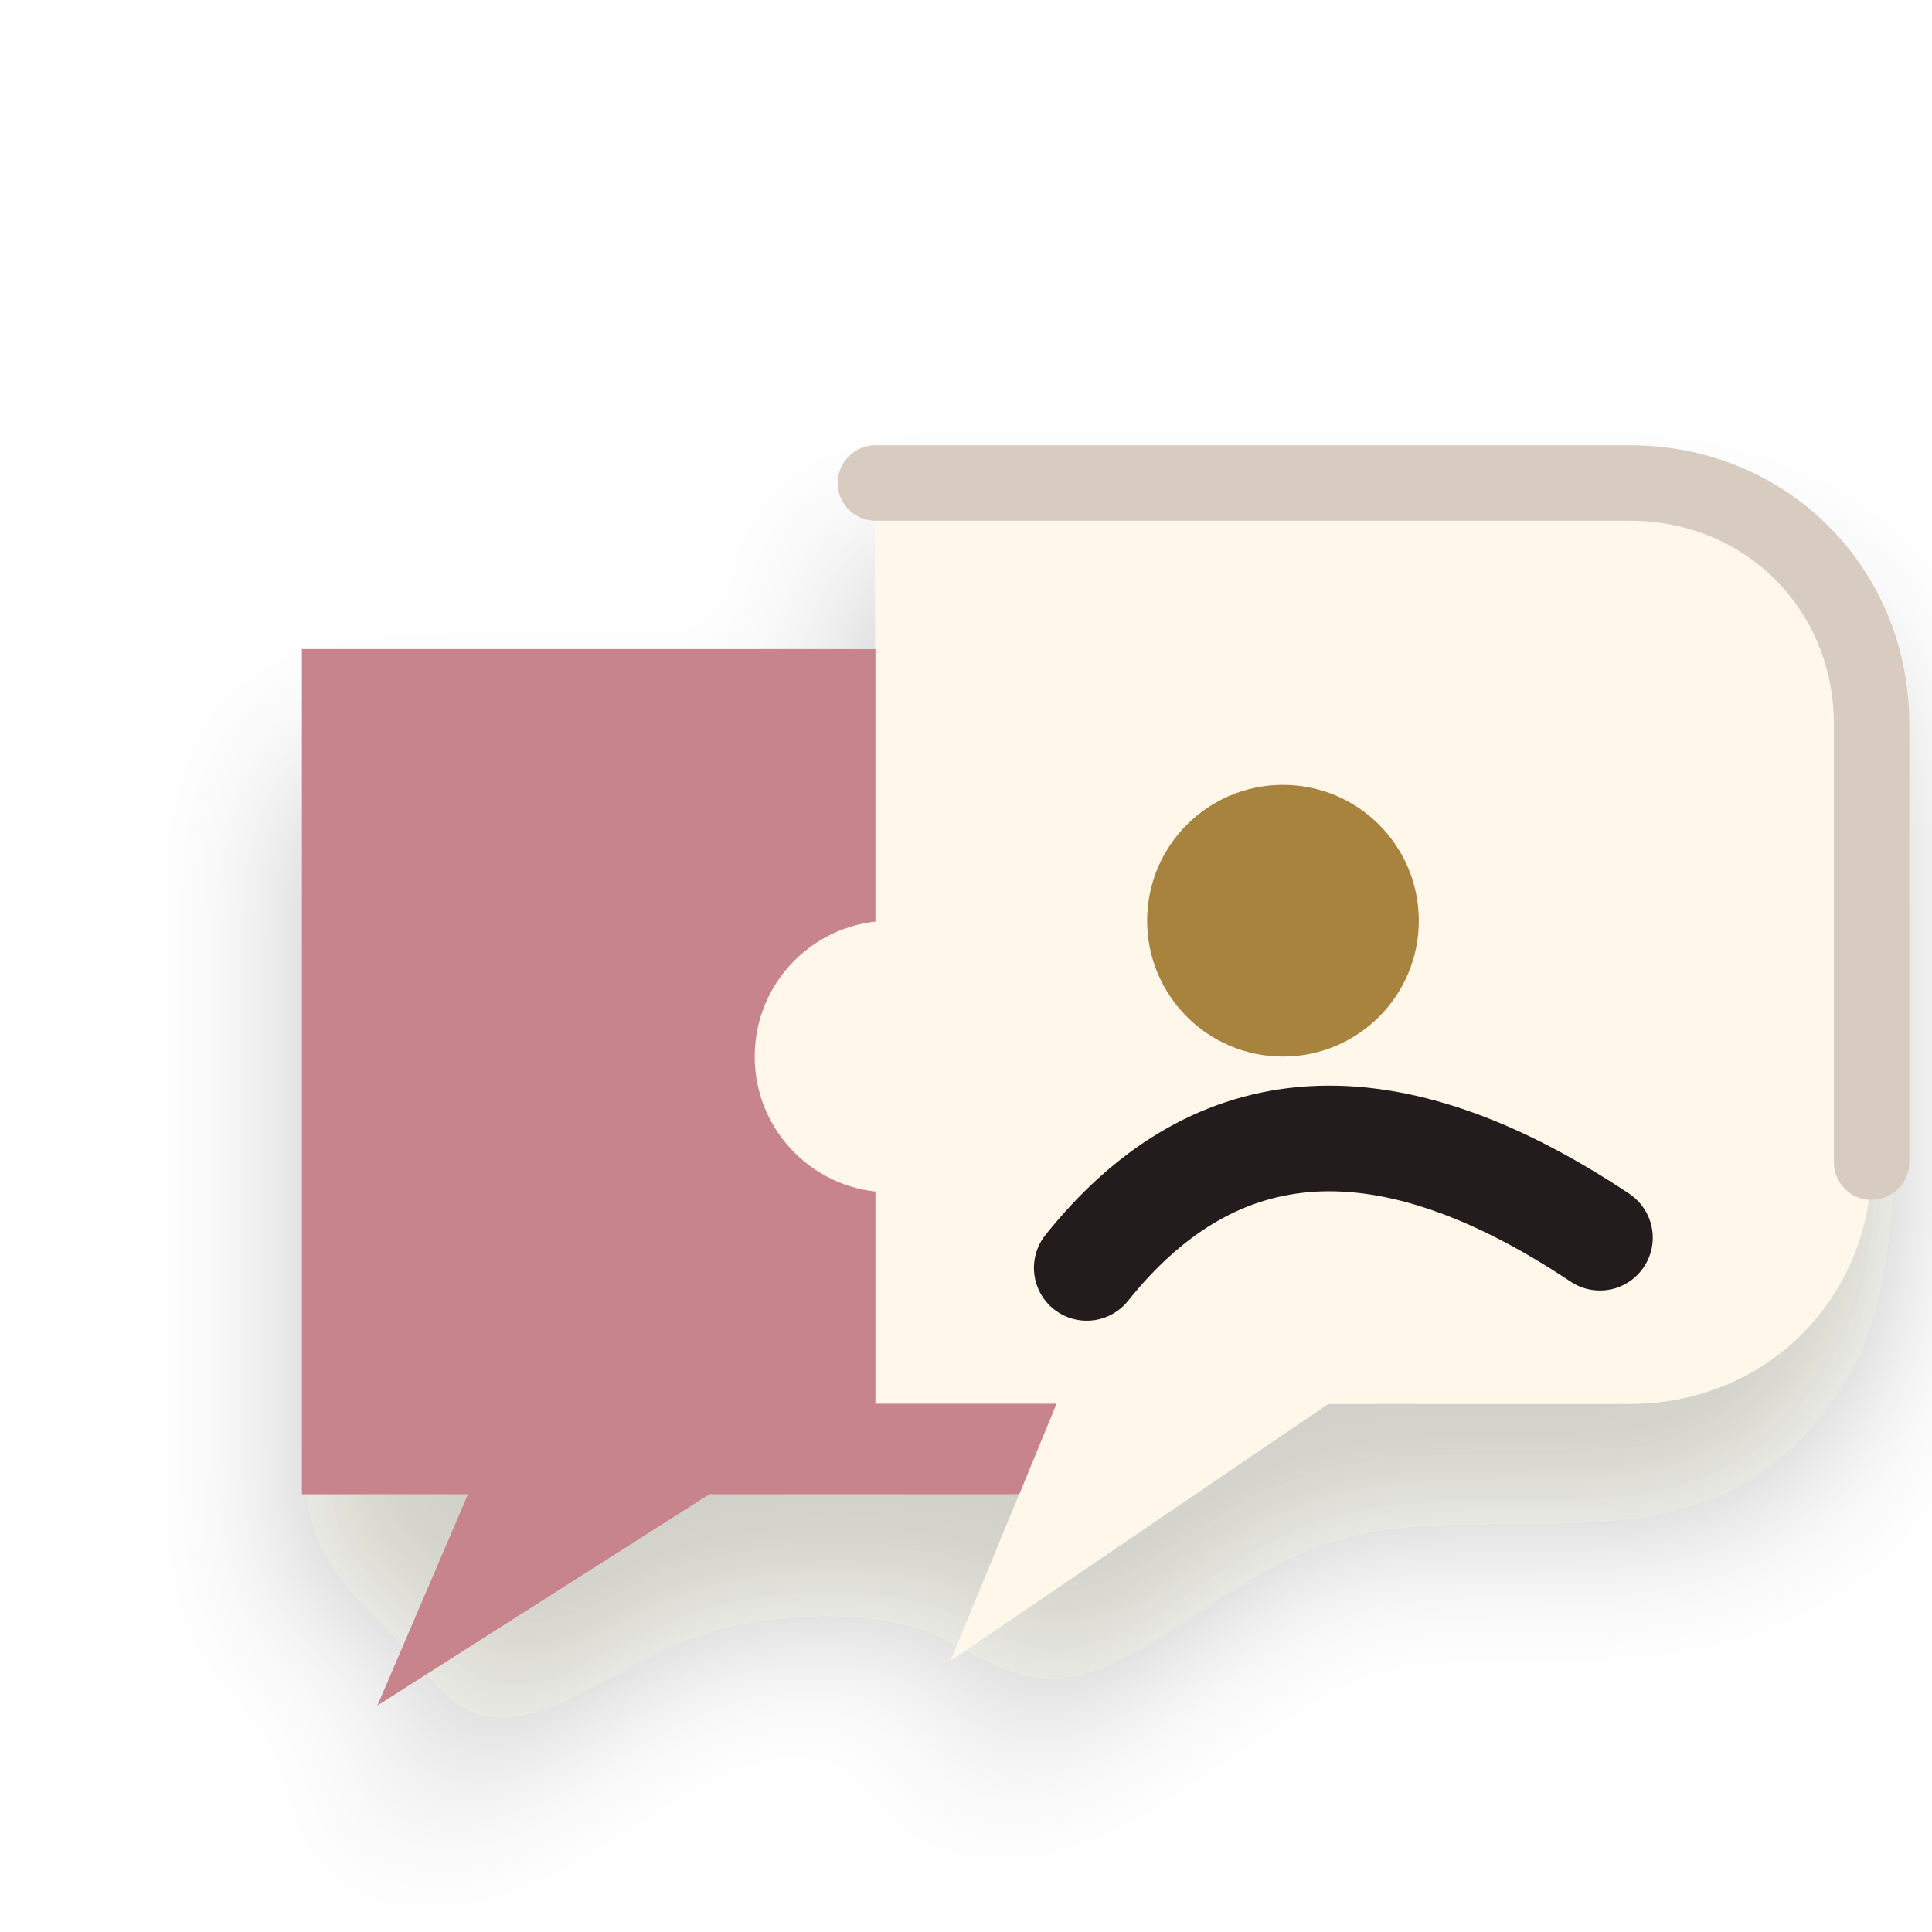
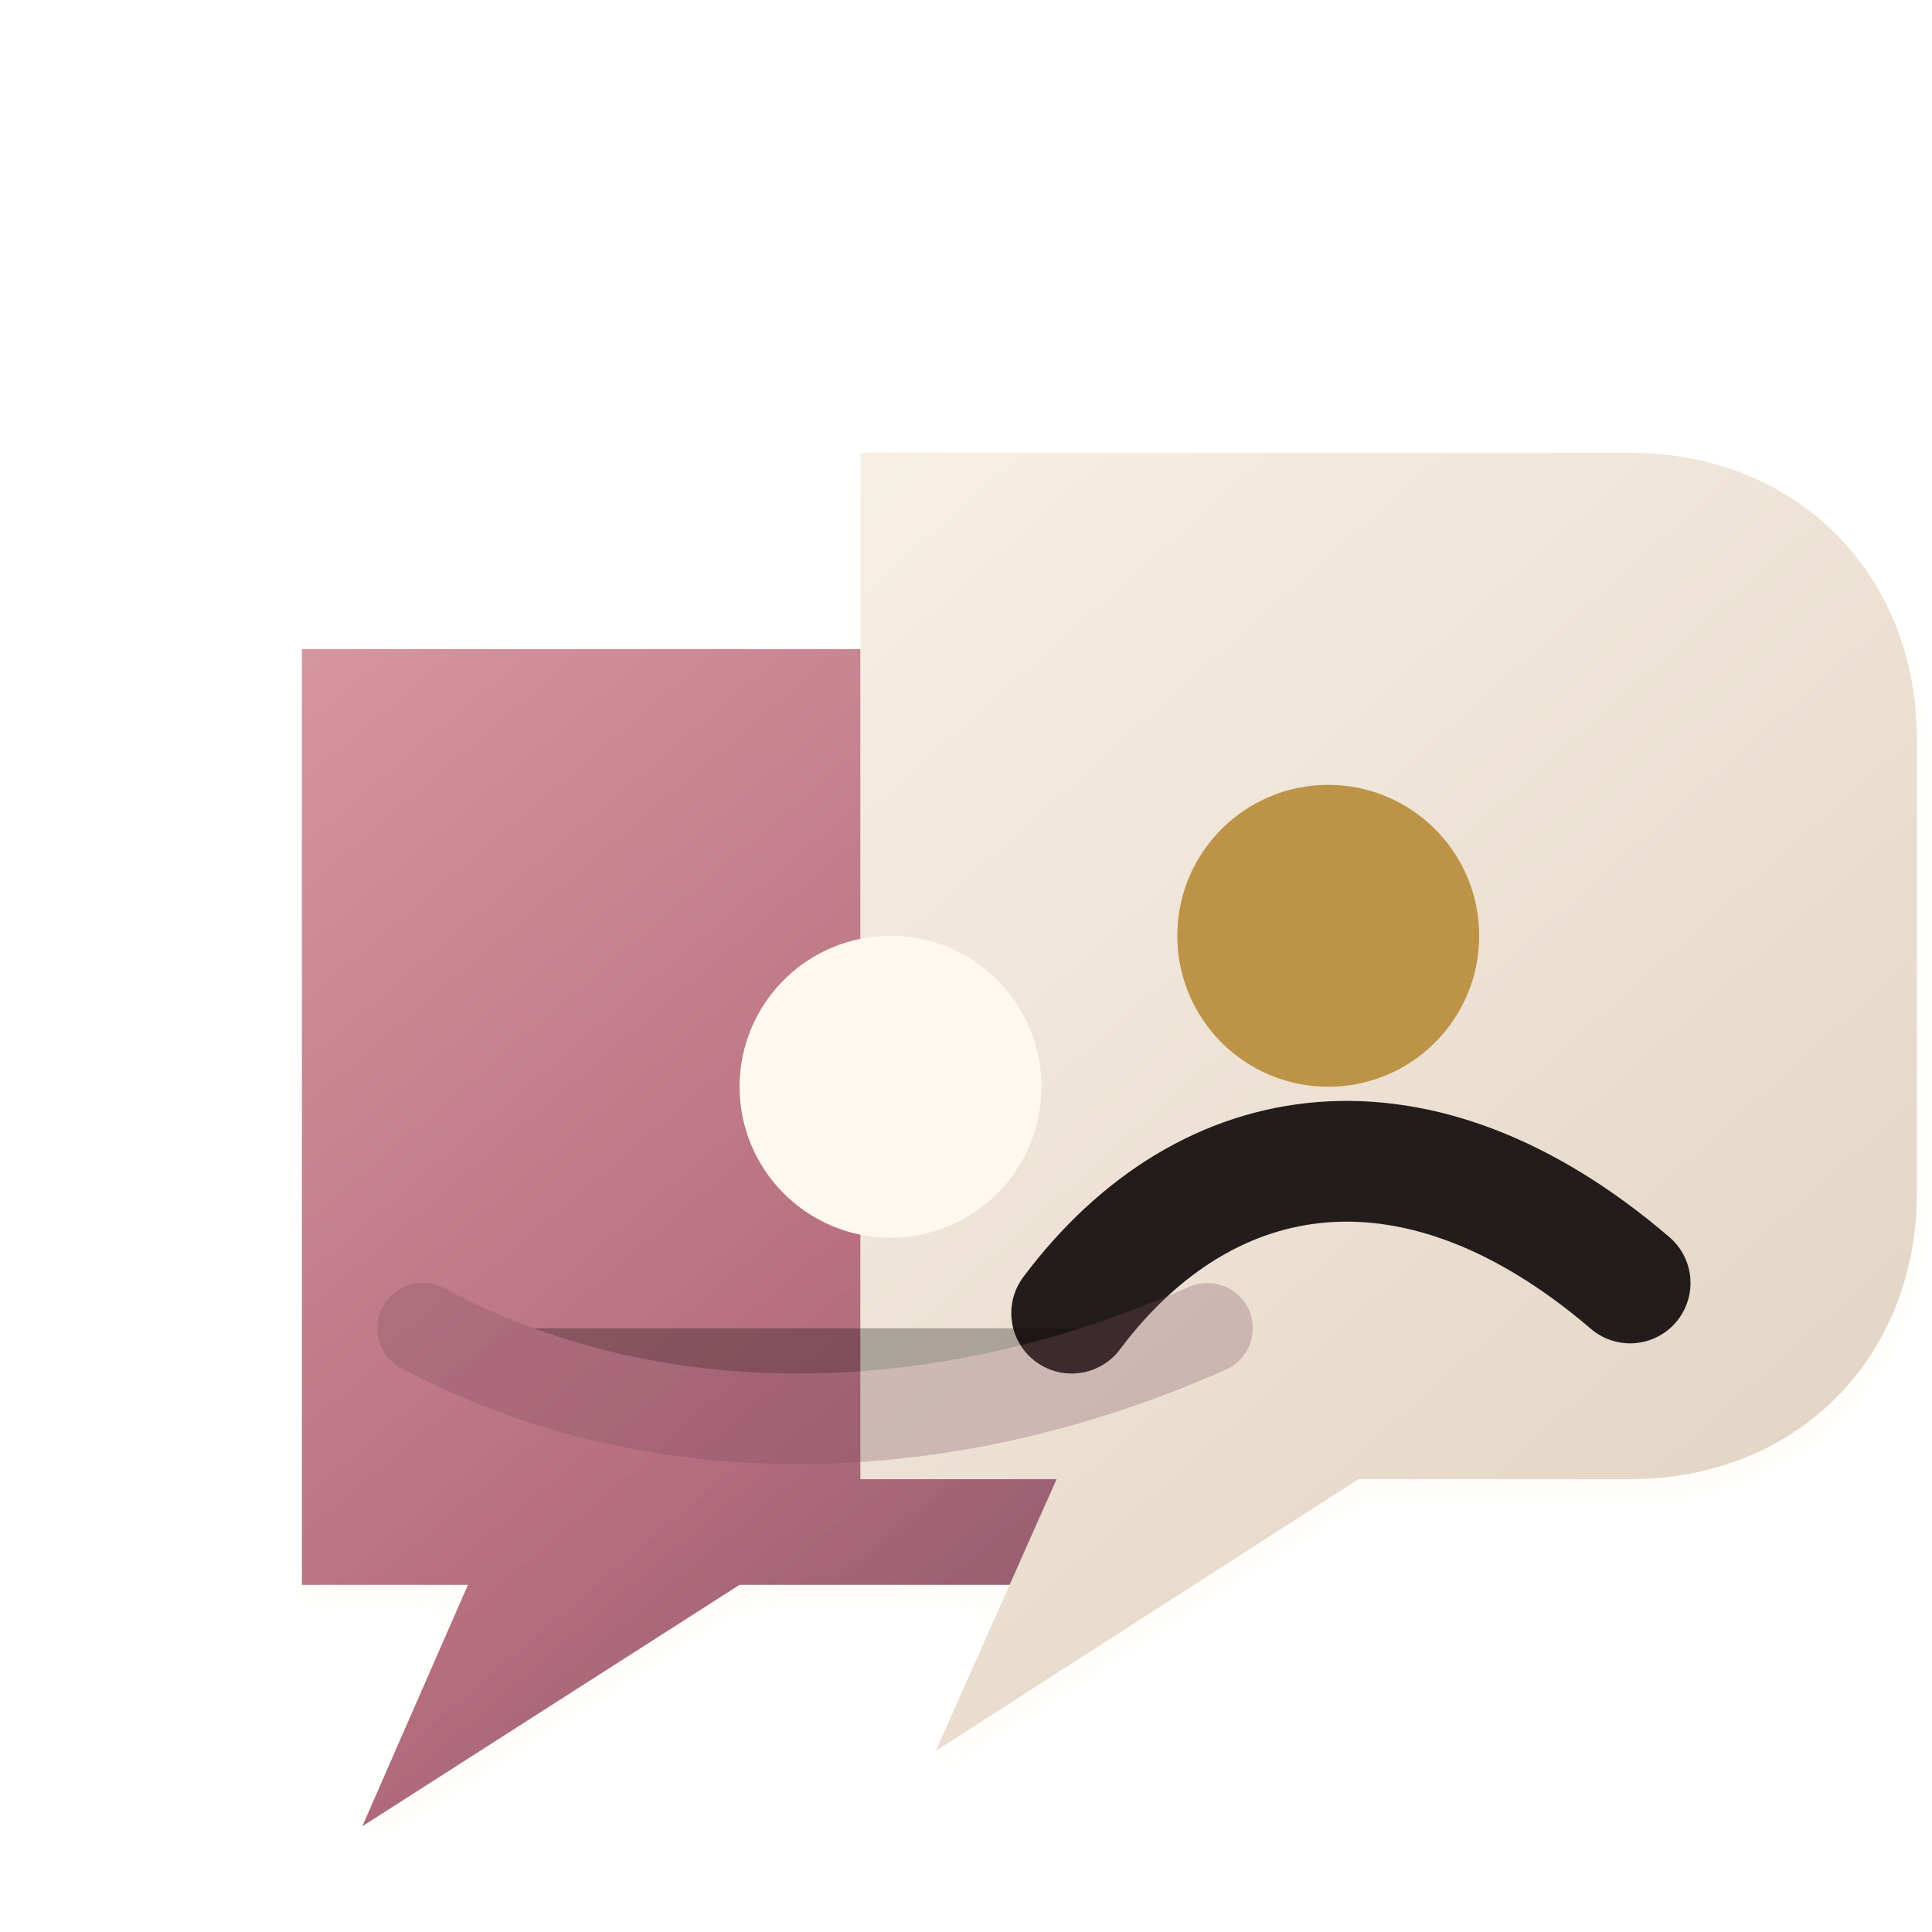
<svg xmlns="http://www.w3.org/2000/svg" viewBox="0 0 128 128" role="img" aria-label="Duet icon">
  <defs>
-     <filter id="depth" x="-40%" y="-40%" width="180%" height="180%">
-       <feDropShadow dx="0" dy="8" stdDeviation="5" flood-color="#2b2118" flood-opacity=".22" />
+     <filter id="cast" x="-45%" y="-45%" width="190%" height="190%">
+       <feDropShadow dx="0" dy="7" stdDeviation="5" flood-color="#2a211b" flood-opacity=".24" />
+       <feDropShadow dx="0" dy="1" stdDeviation="1" flood-color="#fff8ef" flood-opacity=".35" />
    </filter>
-     <linearGradient id="soft" x1="18" x2="110" y1="18" y2="112" gradientUnits="userSpaceOnUse">
-       <stop stop-color="#fffaf2" />
-       <stop offset="1" stop-color="#e5d8ca" />
+     <linearGradient id="light" x1="18" y1="15" x2="108" y2="116" gradientUnits="userSpaceOnUse">
+       <stop stop-color="#fffaf1" />
+       <stop offset="1" stop-color="#e2d4c4" />
    </linearGradient>
-     <linearGradient id="warm" x1="20" x2="108" y1="20" y2="108" gradientUnits="userSpaceOnUse">
-       <stop stop-color="#ddaaa2" />
-       <stop offset="1" stop-color="#ad715e" />
+     <linearGradient id="warm" x1="20" y1="14" x2="110" y2="116" gradientUnits="userSpaceOnUse">
+       <stop stop-color="#ecb3a2" />
+       <stop offset=".55" stop-color="#c87963" />
+       <stop offset="1" stop-color="#7e4a3c" />
    </linearGradient>
-     <linearGradient id="cool" x1="20" x2="108" y1="20" y2="108" gradientUnits="userSpaceOnUse">
-       <stop stop-color="#7fa9a2" />
-       <stop offset="1" stop-color="#456f77" />
+     <linearGradient id="rose" x1="19" y1="15" x2="105" y2="116" gradientUnits="userSpaceOnUse">
+       <stop stop-color="#e1a6ad" />
+       <stop offset=".58" stop-color="#b76f80" />
+       <stop offset="1" stop-color="#6f485c" />
+     </linearGradient>
+     <linearGradient id="forest" x1="16" y1="16" x2="108" y2="112" gradientUnits="userSpaceOnUse">
+       <stop stop-color="#87aaa0" />
+       <stop offset=".58" stop-color="#557b73" />
+       <stop offset="1" stop-color="#284d51" />
+     </linearGradient>
+     <linearGradient id="blue" x1="18" y1="16" x2="108" y2="112" gradientUnits="userSpaceOnUse">
+       <stop stop-color="#7f91b4" />
+       <stop offset=".55" stop-color="#4a6288" />
+       <stop offset="1" stop-color="#1d2d50" />
+     </linearGradient>
+     <linearGradient id="gold" x1="22" y1="16" x2="103" y2="112" gradientUnits="userSpaceOnUse">
+       <stop stop-color="#f0c66a" />
+       <stop offset=".52" stop-color="#b77d2f" />
+       <stop offset="1" stop-color="#6d421f" />
+     </linearGradient>
+     <linearGradient id="ink" x1="20" y1="16" x2="108" y2="112" gradientUnits="userSpaceOnUse">
+       <stop stop-color="#37313c" />
+       <stop offset="1" stop-color="#090a12" />
    </linearGradient>
  </defs>
-   <g filter="url(#depth)">
-     <path d="M20 43h47c9 0 16 7 16 16v24c0 9-7 16-16 16H47l-22 14 6-14H20z" fill="#c7848d" />
-     <path d="M58 32h50c9 0 16 7 16 16v29c0 9-7 16-16 16H88l-25 17 7-17H58z" fill="#fff7ea" />
-     <path d="M58 32h50c9 0 16 7 16 16v29" fill="none" stroke="#d8ccc0" stroke-width="5" stroke-linecap="round" />
-     <circle cx="59" cy="70" r="9" fill="#fff7ea" />
-     <circle cx="85" cy="61" r="9" fill="#a7833c" />
-     <path d="M72 84c8-10 19-12 34-2" fill="none" stroke="#241f1b" stroke-width="7" stroke-linecap="round" />
+   <g filter="url(#cast)">
+     <path d="M20 43h48c11 0 19 8 19 19v24c0 11-8 19-19 19H49l-25 16 7-16H20z" fill="url(#rose)" />
+     <path d="M57 30h51c11 0 19 8 19 19v30c0 11-8 19-19 19H90l-28 18 8-18H57z" fill="url(#light)" />
+     <circle cx="59" cy="72" r="10" fill="#fff8ef" />
+     <circle cx="88" cy="62" r="10" fill="#bd9347" />
+     <path d="M71 87c9-12 23-14 37-2" fill="none" stroke="#241f1b" stroke-width="8" stroke-linecap="round" />
+     <path d="M28 88c15 8 34 8 52 0" stroke="#794c5e" stroke-width="6" stroke-linecap="round" opacity=".28" />
  </g>
</svg>
